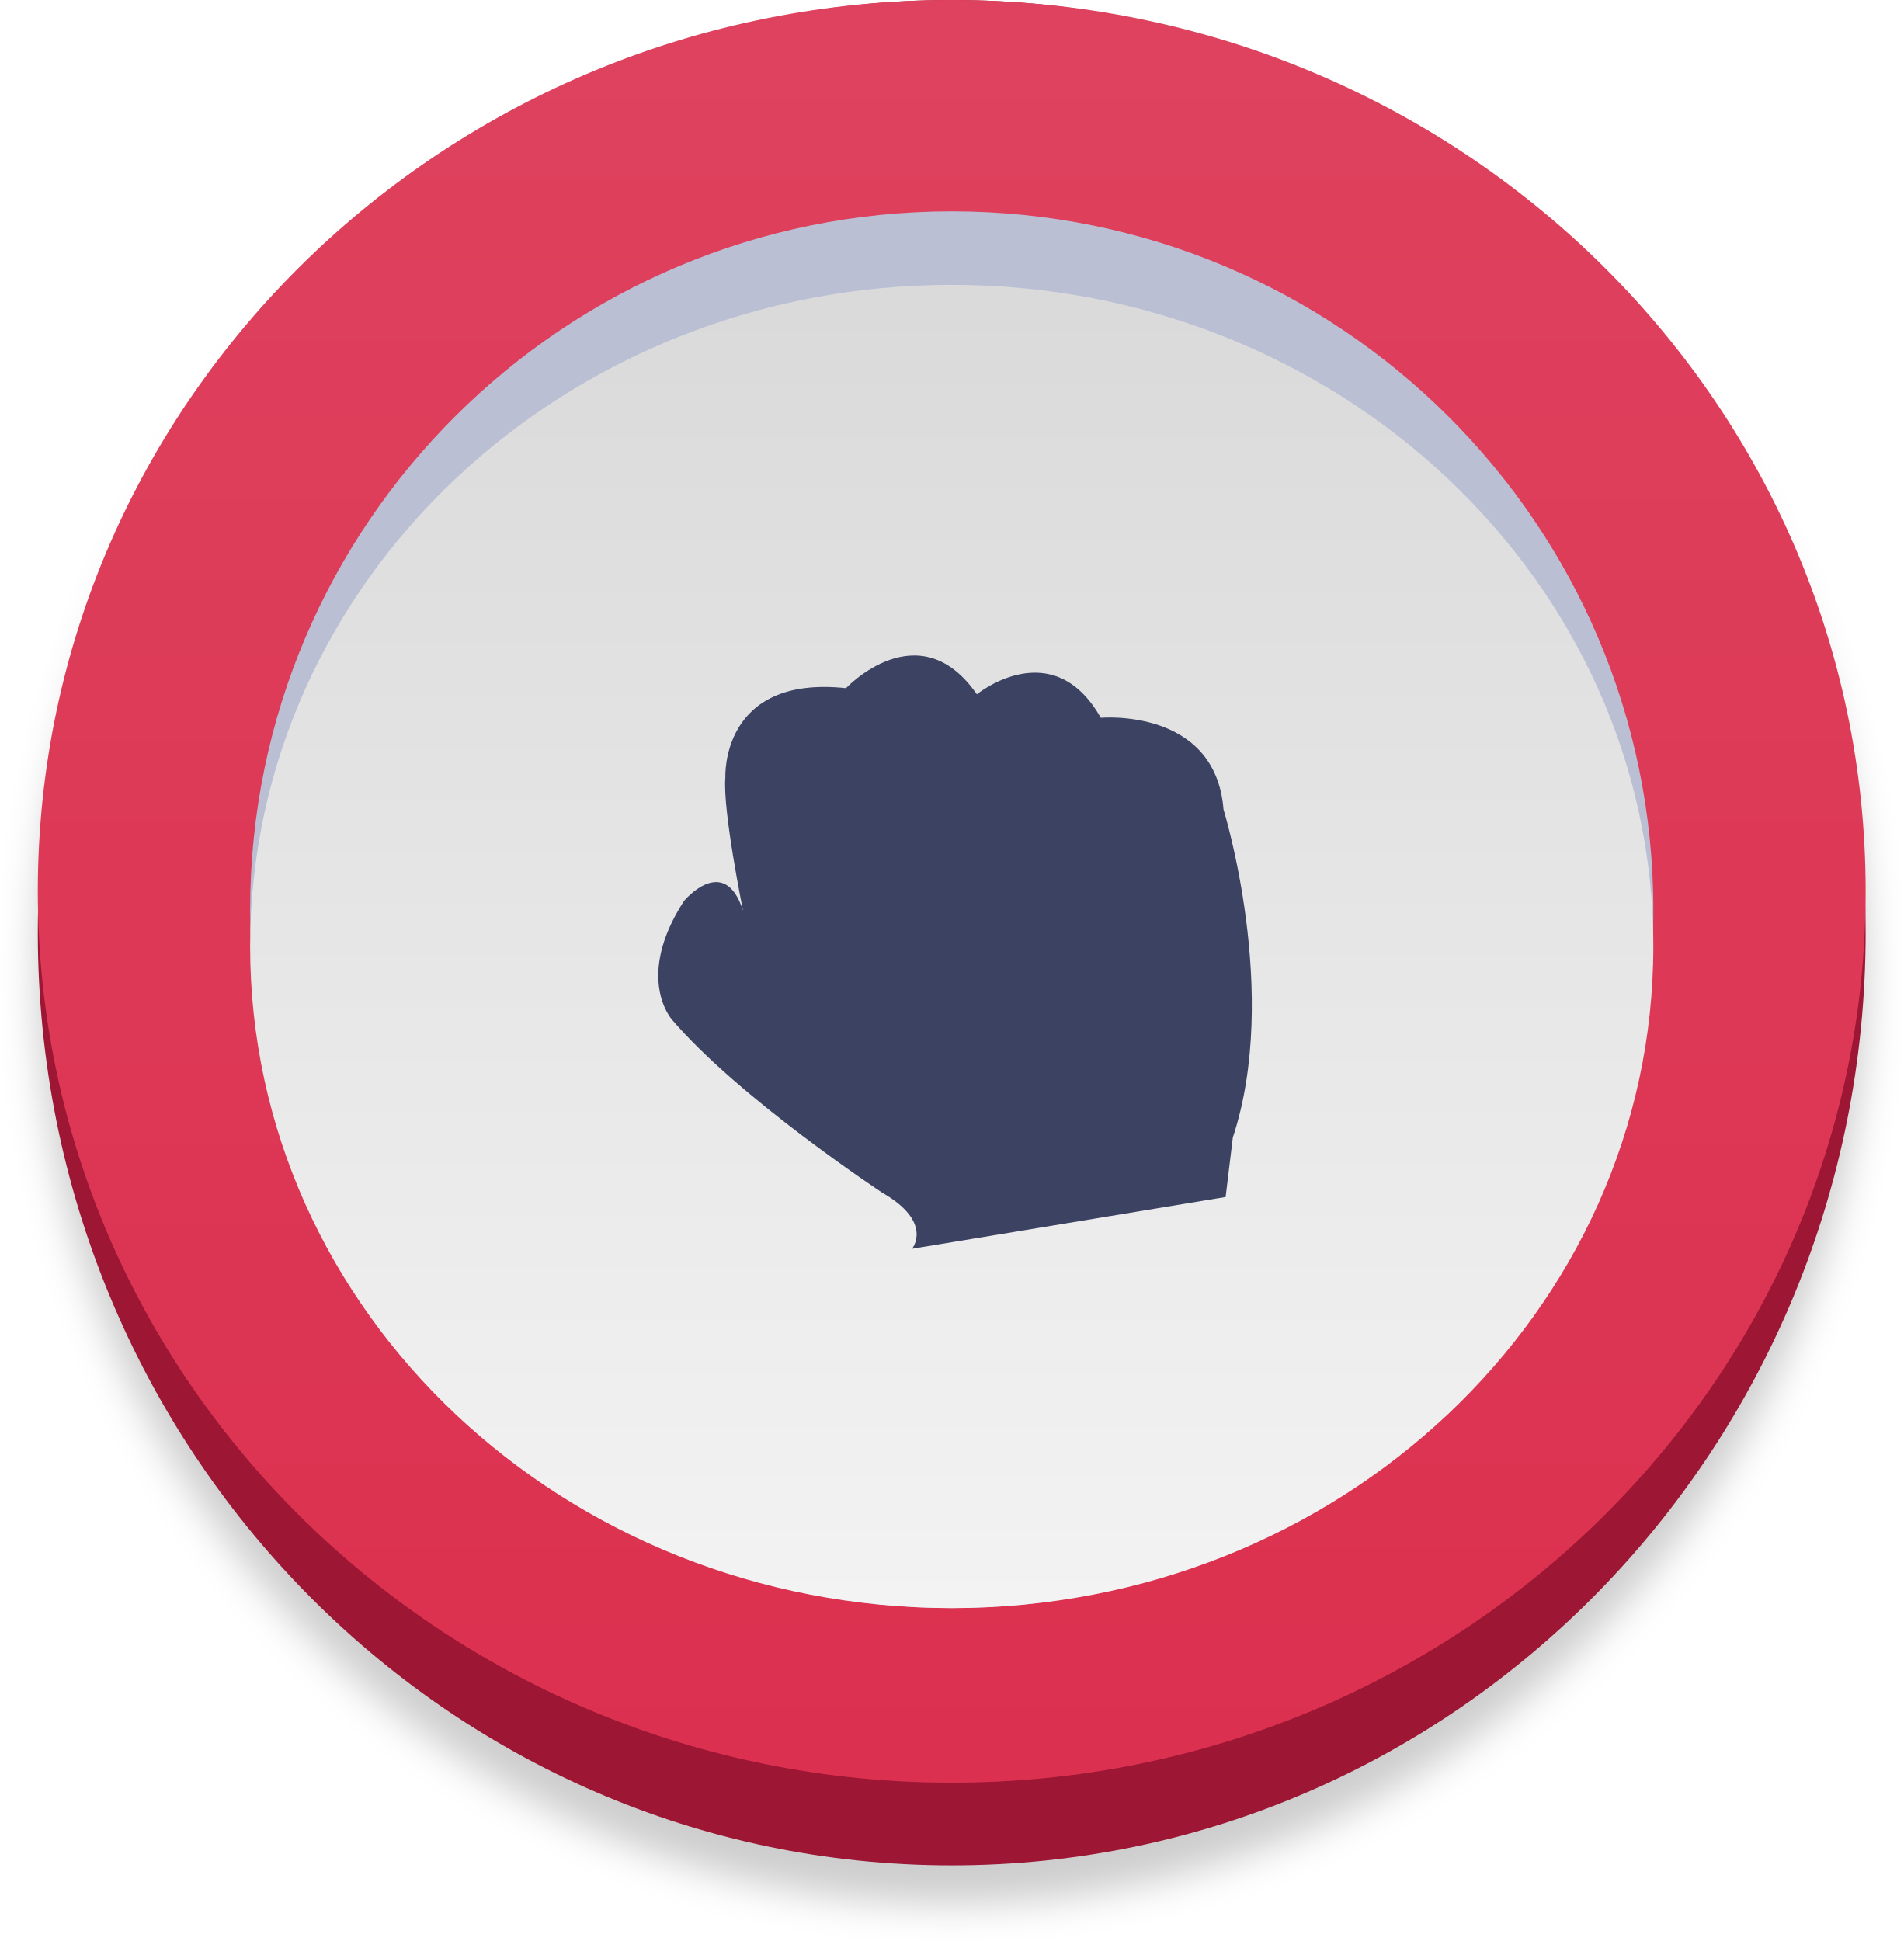
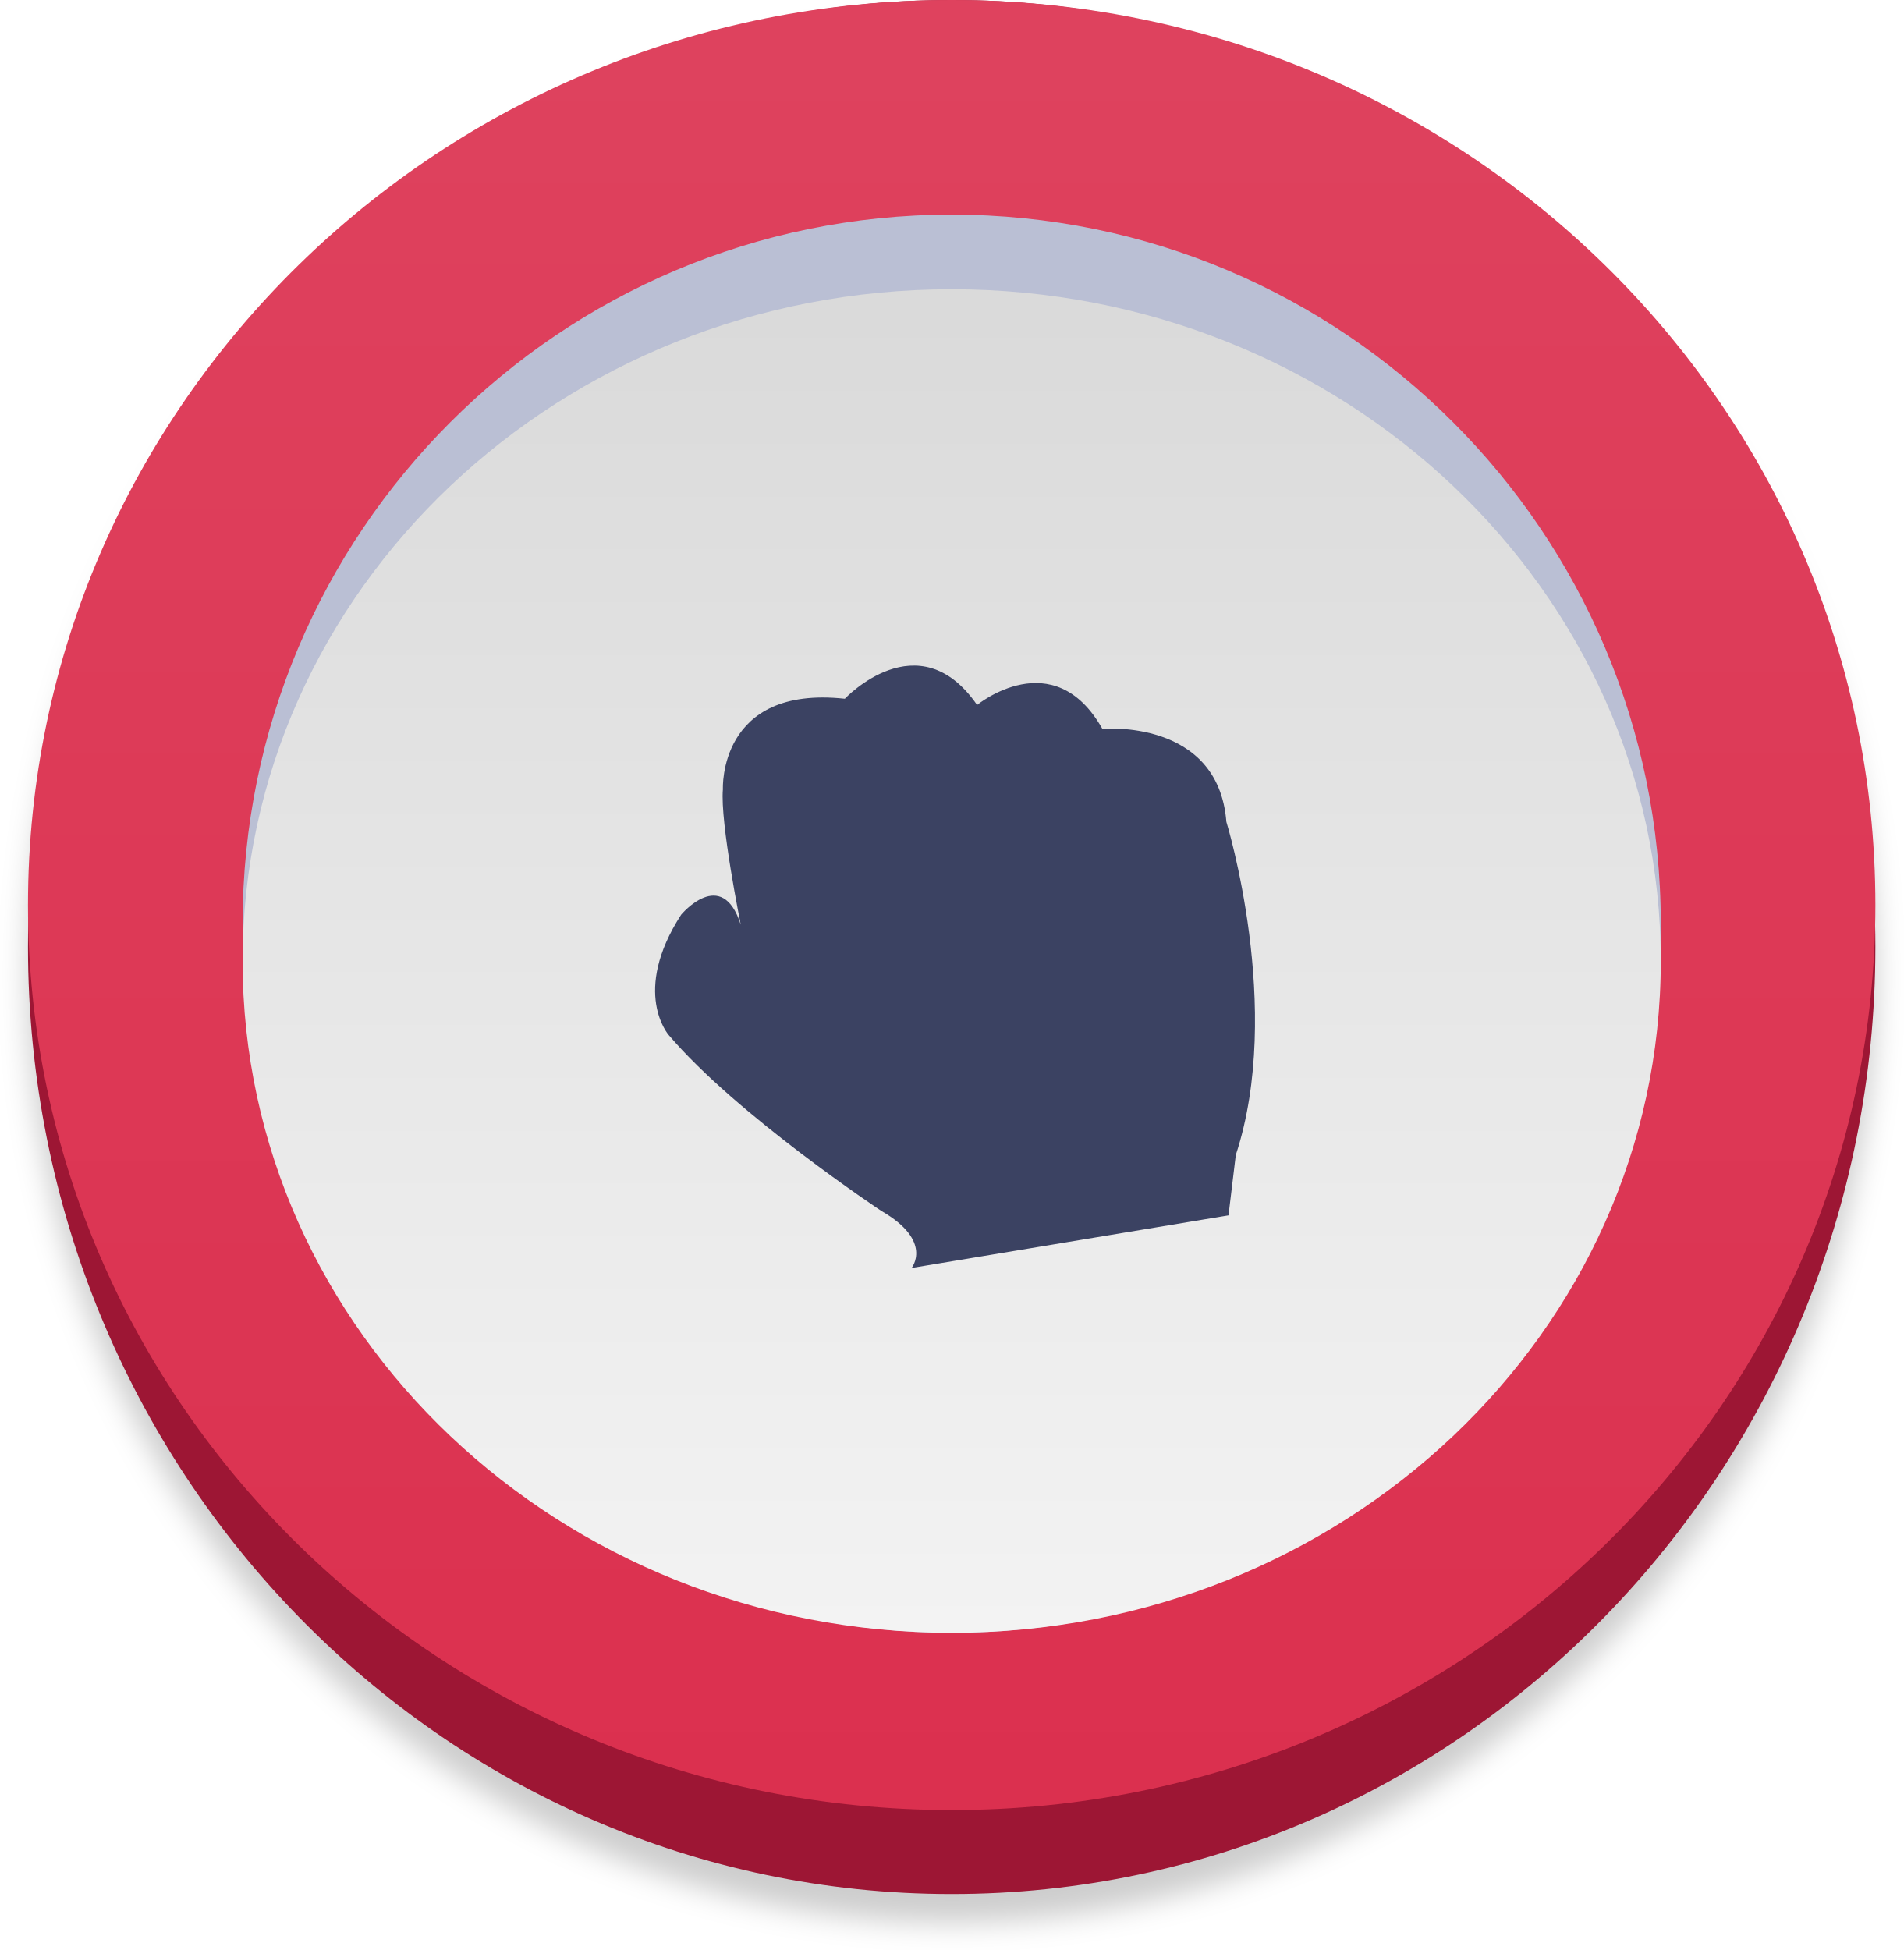
- <svg xmlns="http://www.w3.org/2000/svg" width="151" height="154" viewBox="0 0 151 154" fill="none">
+ <svg xmlns="http://www.w3.org/2000/svg" width="204" height="209" viewBox="0 0 204 209" fill="none">
  <g id="Group 8 Copy 2">
    <g id="Group 6">
-       <g id="Oval" filter="url(#filter0_d_0_1124)">
-         <ellipse cx="75.5" cy="74" rx="72.5" ry="74" fill="#9D1634" />
+       <g id="Oval" filter="url(#filter0_d_0_1787)">
+         <ellipse cx="102" cy="101.5" rx="99" ry="101.5" fill="#9D1634" />
      </g>
-       <ellipse id="Oval Copy" cx="75.5" cy="70.719" rx="72.5" ry="70.719" fill="#DB2E4D" />
-       <ellipse id="Oval Copy 4" cx="75.5" cy="70.719" rx="72.5" ry="70.719" fill="url(#paint0_linear_0_1124)" />
+       <ellipse id="Oval Copy" cx="102" cy="97" rx="99" ry="97" fill="#DB2E4D" />
+       <ellipse id="Oval Copy 4" cx="102" cy="97" rx="99" ry="97" fill="url(#paint0_linear_0_1787)" />
      <g id="Group 5">
-         <ellipse id="Oval Copy 2" cx="75.5" cy="72.177" rx="55.657" ry="55.409" fill="#BABFD4" />
-         <ellipse id="Oval Copy 3" cx="75.5" cy="75.094" rx="55.657" ry="52.493" fill="url(#paint1_linear_0_1124)" />
+         <circle id="Oval Copy 2" cx="102" cy="99" r="76" fill="#BABFD4" />
+         <ellipse id="Oval Copy 3" cx="102" cy="103" rx="76" ry="72" fill="url(#paint1_linear_0_1787)" />
        <g id="003-fist">
-           <path id="Path" d="M97.06 64.22C96.418 56.125 87.326 56.951 87.326 56.951C83.489 50.187 77.494 55.086 77.494 55.086C72.888 48.456 67.113 54.6 67.113 54.6C57.157 53.526 57.543 61.666 57.543 61.666C57.309 64.254 58.946 72.26 58.946 72.26C57.469 67.645 54.265 71.476 54.265 71.476C50.326 77.553 53.291 80.88 53.291 80.88C58.621 87.127 69.979 94.623 69.979 94.623C74.091 96.979 72.352 99.08 72.352 99.08L97.228 94.97L97.799 90.252C101.581 78.816 97.06 64.22 97.06 64.22Z" fill="#3B4262" />
+           <path id="Path" d="M131.441 88.085C130.564 76.981 118.149 78.115 118.149 78.115C112.909 68.837 104.723 75.557 104.723 75.557C98.433 66.464 90.548 74.89 90.548 74.89C76.952 73.418 77.479 84.583 77.479 84.583C77.159 88.132 79.395 99.112 79.395 99.112C77.378 92.784 73.003 98.037 73.003 98.037C67.625 106.374 71.674 110.937 71.674 110.937C78.951 119.504 94.461 129.787 94.461 129.787C100.077 133.018 97.701 135.9 97.701 135.9L131.669 130.262L132.45 123.792C137.614 108.105 131.441 88.085 131.441 88.085Z" fill="#3B4262" />
        </g>
      </g>
    </g>
  </g>
  <defs>
-     <filter id="filter0_d_0_1124" x="0" y="0" width="151" height="154" filterUnits="userSpaceOnUse" color-interpolation-filters="sRGB">
+     <filter id="filter0_d_0_1787" x="0" y="0" width="204" height="209" filterUnits="userSpaceOnUse" color-interpolation-filters="sRGB">
      <feFlood flood-opacity="0" result="BackgroundImageFix" />
      <feColorMatrix in="SourceAlpha" type="matrix" values="0 0 0 0 0 0 0 0 0 0 0 0 0 0 0 0 0 0 127 0" result="hardAlpha" />
      <feOffset dy="3" />
      <feGaussianBlur stdDeviation="1.5" />
      <feColorMatrix type="matrix" values="0 0 0 0 0 0 0 0 0 0 0 0 0 0 0 0 0 0 0.197 0" />
-       <feBlend mode="normal" in2="BackgroundImageFix" result="effect1_dropShadow_0_1124" />
-       <feBlend mode="normal" in="SourceGraphic" in2="effect1_dropShadow_0_1124" result="shape" />
+       <feBlend mode="normal" in2="BackgroundImageFix" result="effect1_dropShadow_0_1787" />
+       <feBlend mode="normal" in="SourceGraphic" in2="effect1_dropShadow_0_1787" result="shape" />
    </filter>
-     <linearGradient id="paint0_linear_0_1124" x1="3" y1="0" x2="3" y2="141.438" gradientUnits="userSpaceOnUse">
+     <linearGradient id="paint0_linear_0_1787" x1="3" y1="0" x2="3" y2="194" gradientUnits="userSpaceOnUse">
      <stop stop-color="white" stop-opacity="0.097" />
      <stop offset="1" stop-color="white" stop-opacity="0.01" />
    </linearGradient>
-     <linearGradient id="paint1_linear_0_1124" x1="130.234" y1="127.586" x2="130.234" y2="24.341" gradientUnits="userSpaceOnUse">
+     <linearGradient id="paint1_linear_0_1787" x1="176.74" y1="175" x2="176.74" y2="33.387" gradientUnits="userSpaceOnUse">
      <stop stop-color="#F3F3F3" />
      <stop offset="1" stop-color="#DADADA" />
    </linearGradient>
  </defs>
</svg>
